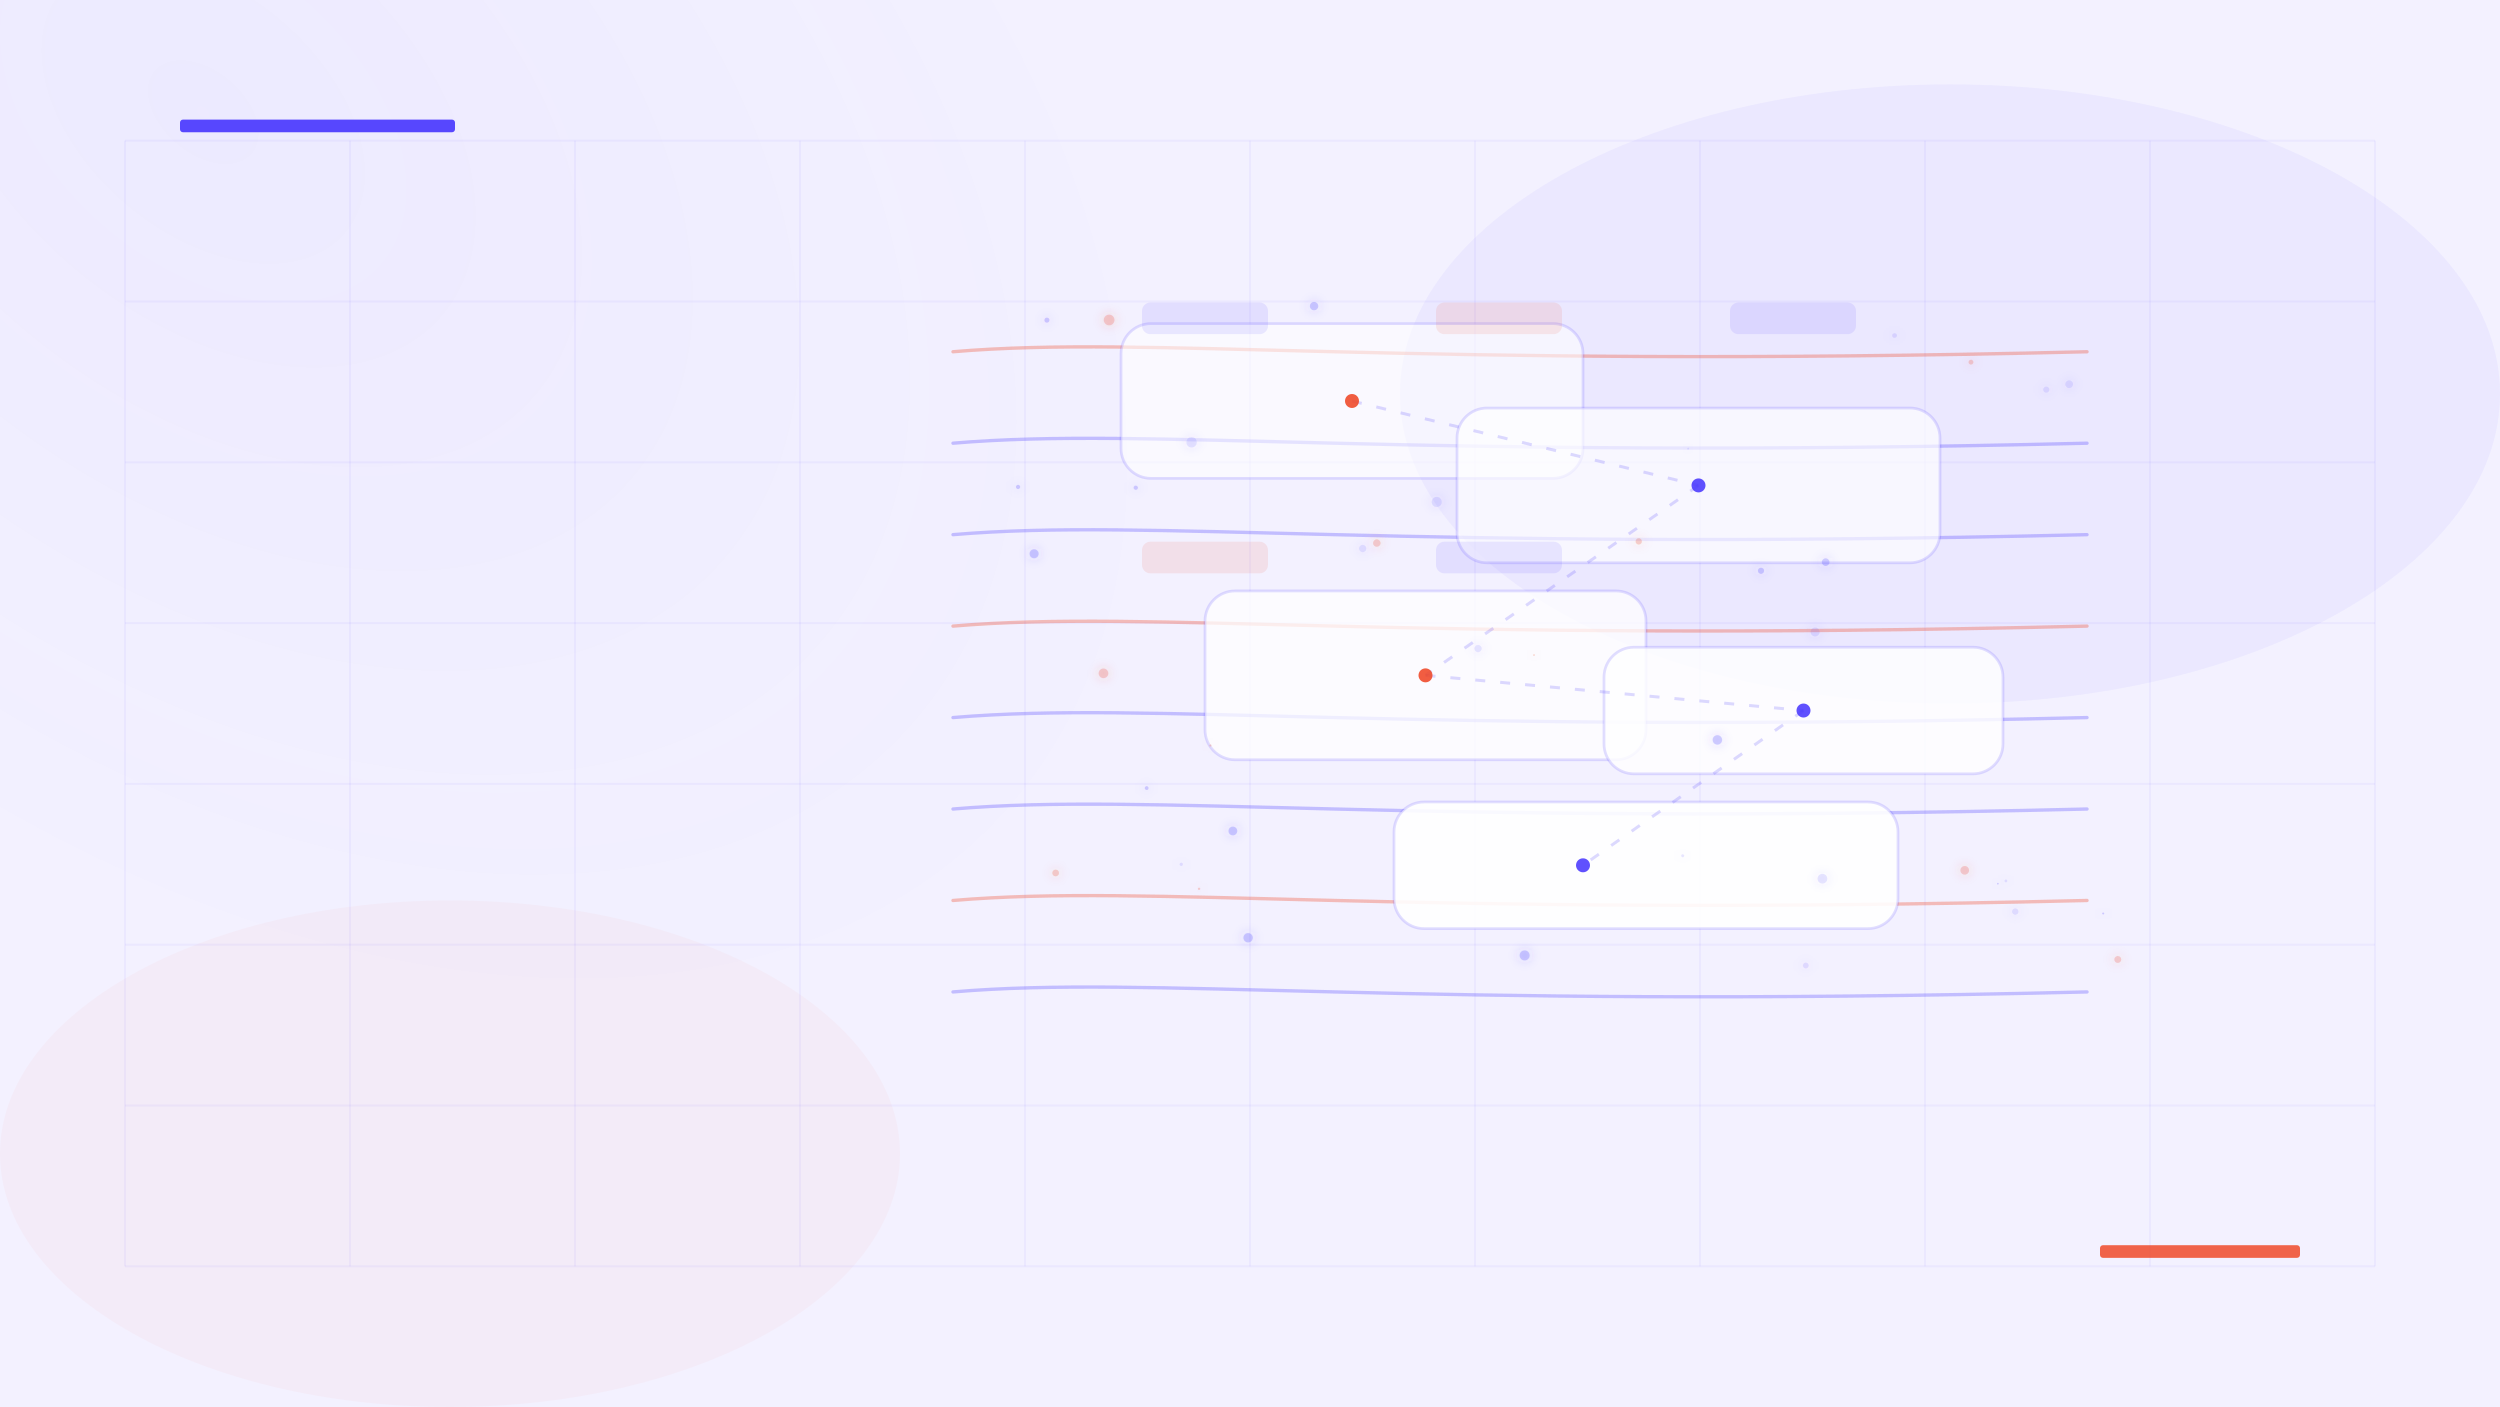
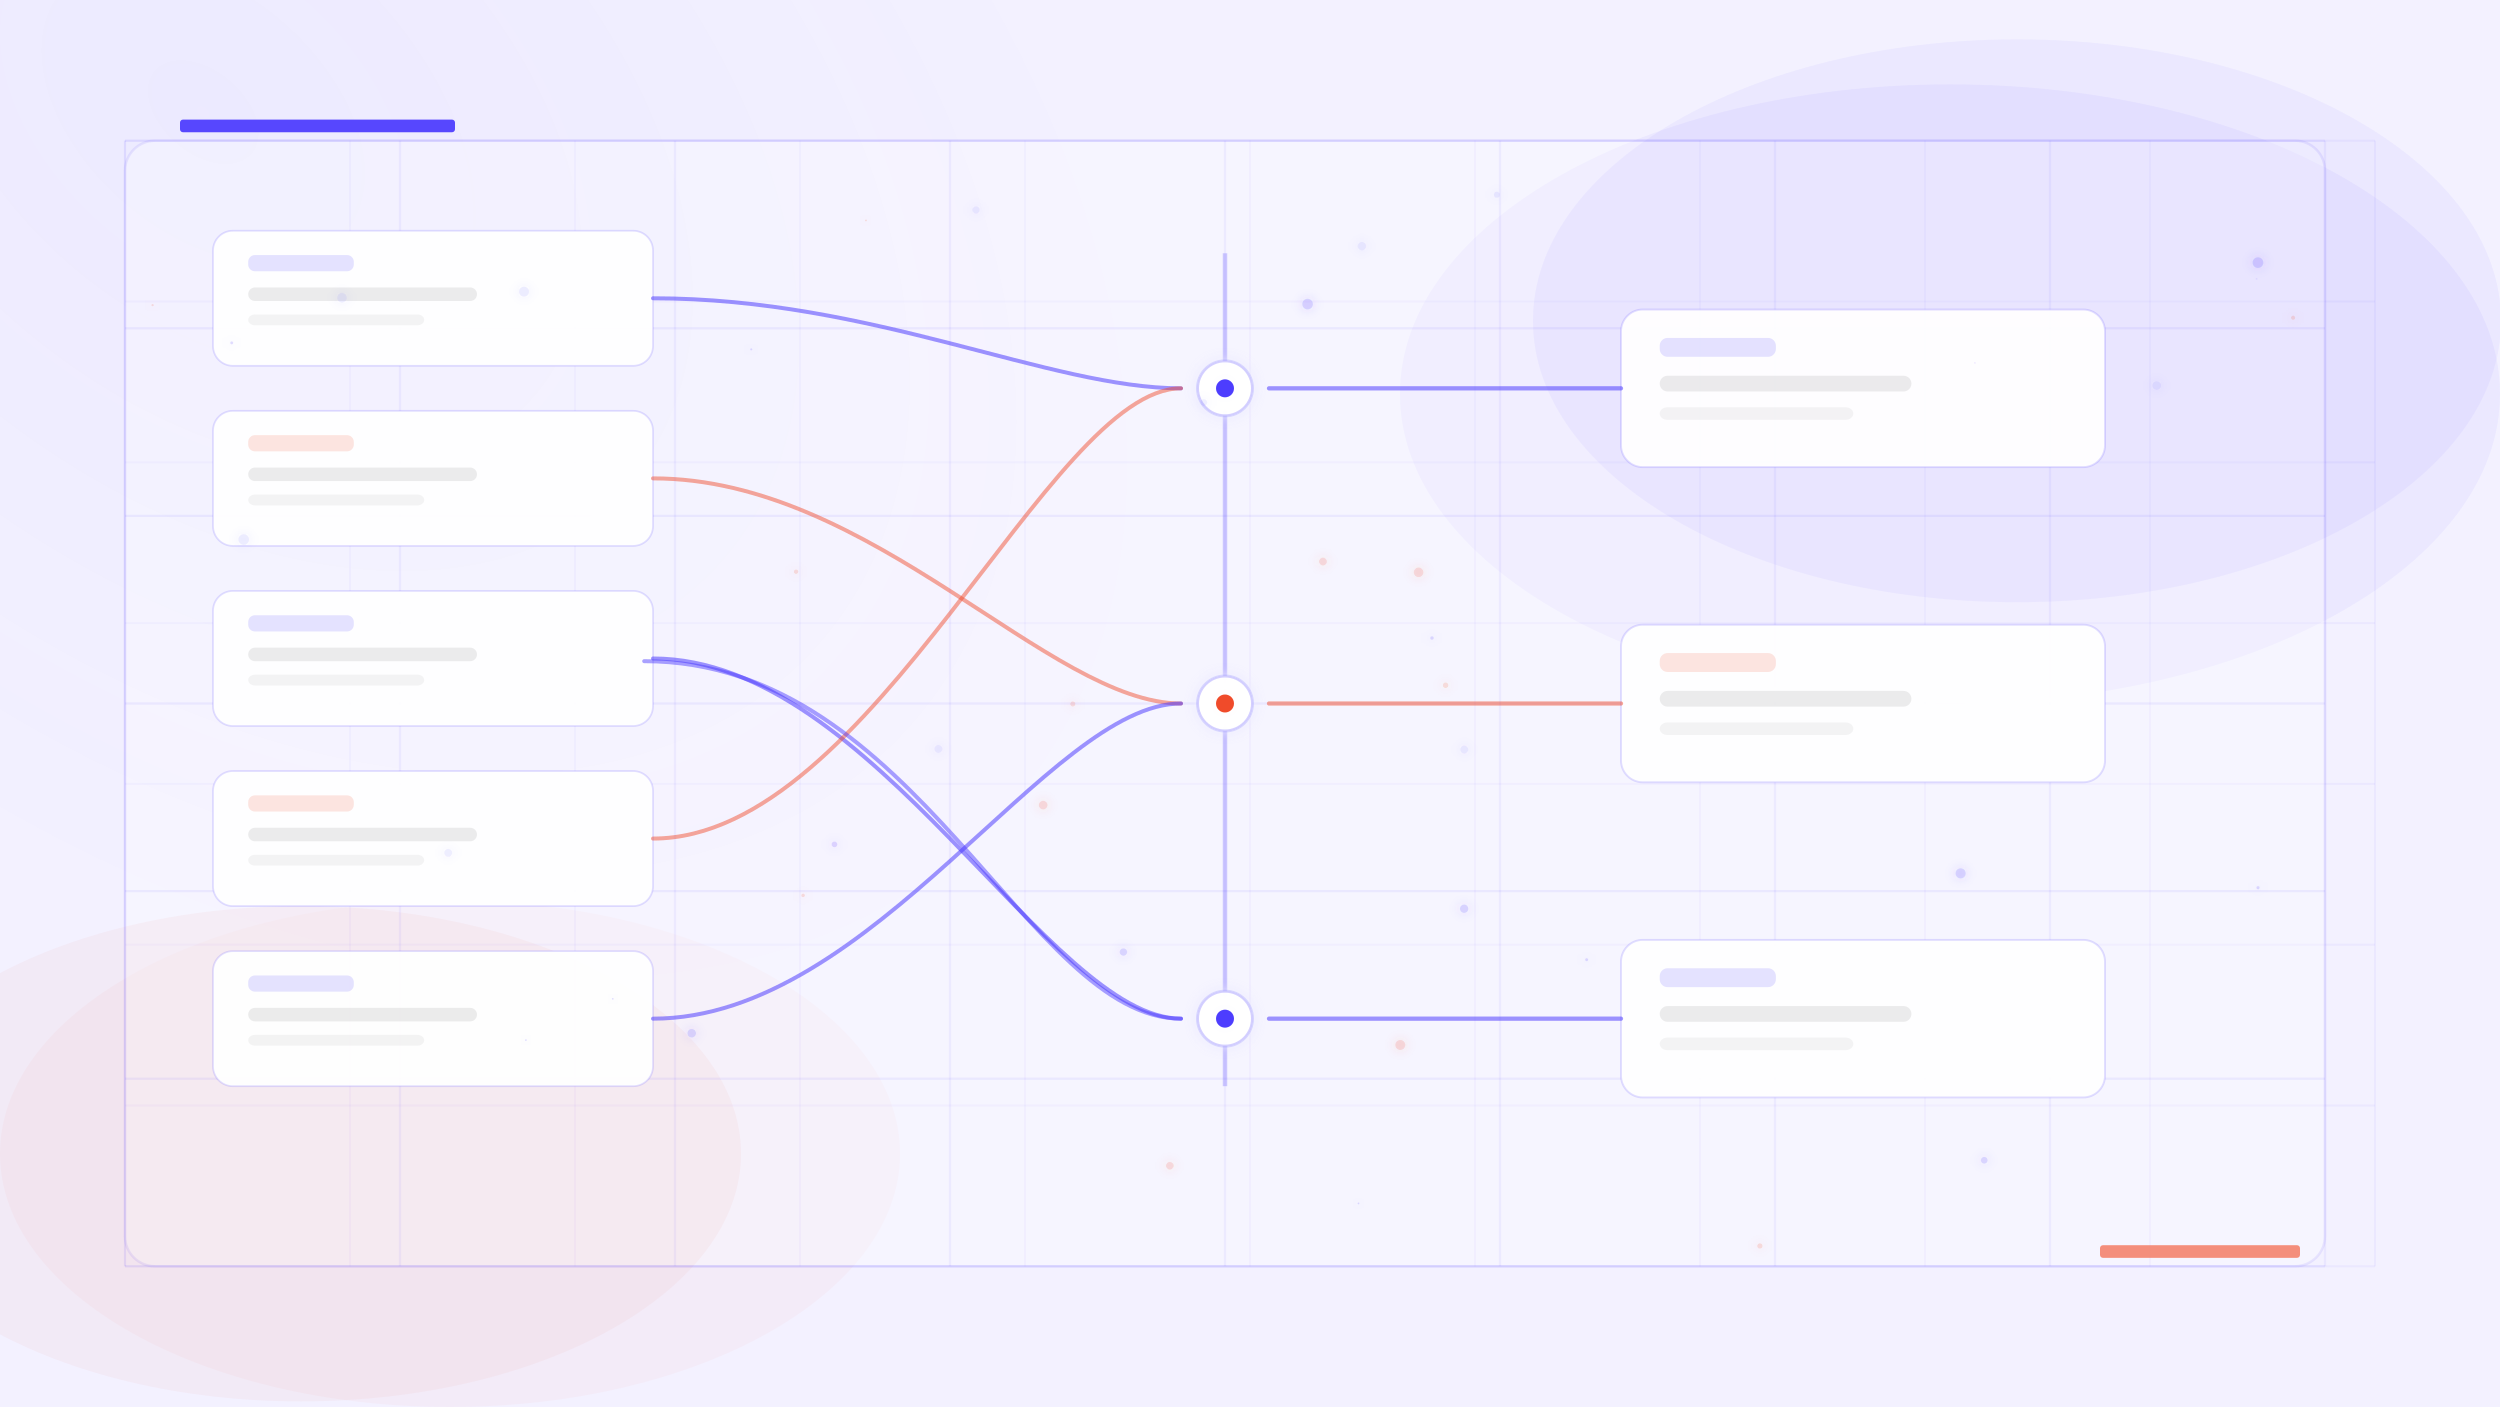
<svg xmlns="http://www.w3.org/2000/svg" width="1672" height="941" viewBox="0 0 1672 941" fill="none">
  <defs>
    <linearGradient id="bgGradient" x1="0" y1="0" x2="1672" y2="941">
      <stop offset="0%" stop-color="#F3F1FF" />
      <stop offset="42%" stop-color="#ECE8FF" />
      <stop offset="100%" stop-color="#E6E1FF" />
    </linearGradient>
    <radialGradient id="violetGlow" cx="0" cy="0" r="1" gradientUnits="userSpaceOnUse" gradientTransform="translate(133.76 75.28) rotate(40) scale(752.4 489.32)">
      <stop offset="0%" stop-color="#4736FE" stop-opacity="0.9" />
      <stop offset="100%" stop-color="#4736FE" stop-opacity="0" />
    </radialGradient>
    <radialGradient id="emberGlow" cx="0" cy="0" r="1" gradientUnits="userSpaceOnUse" gradientTransform="translate(1404.48 583.42) rotate(210) scale(468.16 357.58)">
      <stop offset="0%" stop-color="#EF4523" stop-opacity="0.65" />
      <stop offset="100%" stop-color="#EF4523" stop-opacity="0" />
    </radialGradient>
    <filter id="softGlow" x="-40%" y="-40%" width="180%" height="180%">
      <feGaussianBlur stdDeviation="13.376" result="blur" />
      <feMerge>
        <feMergeNode in="blur" />
        <feMergeNode in="SourceGraphic" />
      </feMerge>
    </filter>
    <filter id="fineGlow" x="-30%" y="-30%" width="160%" height="160%">
      <feGaussianBlur stdDeviation="3.678" result="blur" />
      <feMerge>
        <feMergeNode in="blur" />
        <feMergeNode in="SourceGraphic" />
      </feMerge>
    </filter>
  </defs>
  <rect width="1672" height="941" fill="url(#bgGradient)" />
  <rect width="1672" height="941" fill="url(#violetGlow)" opacity="0.04" />
  <ellipse cx="1304.16" cy="263.48" rx="367.84" ry="207.02" fill="rgba(71,54,254,0.05)" />
  <ellipse cx="300.96" cy="771.62" rx="300.96" ry="169.38" fill="rgba(239,69,35,0.035)" />
  <g>
    <line x1="83.6" y1="94.1" x2="83.6" y2="846.9" stroke="rgba(71,54,254,0.05)" stroke-width="1.338" />
    <line x1="234.08" y1="94.1" x2="234.08" y2="846.9" stroke="rgba(71,54,254,0.05)" stroke-width="1.338" />
    <line x1="384.56" y1="94.1" x2="384.56" y2="846.9" stroke="rgba(71,54,254,0.05)" stroke-width="1.338" />
    <line x1="535.04" y1="94.1" x2="535.04" y2="846.9" stroke="rgba(71,54,254,0.05)" stroke-width="1.338" />
    <line x1="685.52" y1="94.1" x2="685.52" y2="846.9" stroke="rgba(71,54,254,0.05)" stroke-width="1.338" />
    <line x1="836" y1="94.1" x2="836" y2="846.9" stroke="rgba(71,54,254,0.05)" stroke-width="1.338" />
    <line x1="986.48" y1="94.1" x2="986.48" y2="846.9" stroke="rgba(71,54,254,0.05)" stroke-width="1.338" />
    <line x1="1136.96" y1="94.1" x2="1136.96" y2="846.9" stroke="rgba(71,54,254,0.05)" stroke-width="1.338" />
    <line x1="1287.44" y1="94.1" x2="1287.44" y2="846.9" stroke="rgba(71,54,254,0.05)" stroke-width="1.338" />
    <line x1="1437.92" y1="94.1" x2="1437.92" y2="846.9" stroke="rgba(71,54,254,0.05)" stroke-width="1.338" />
    <line x1="1588.4" y1="94.1" x2="1588.4" y2="846.9" stroke="rgba(71,54,254,0.05)" stroke-width="1.338" />
    <line x1="83.6" y1="94.1" x2="1588.4" y2="94.1" stroke="rgba(71,54,254,0.05)" stroke-width="1.338" />
    <line x1="83.6" y1="201.643" x2="1588.4" y2="201.643" stroke="rgba(71,54,254,0.05)" stroke-width="1.338" />
    <line x1="83.6" y1="309.186" x2="1588.4" y2="309.186" stroke="rgba(71,54,254,0.05)" stroke-width="1.338" />
    <line x1="83.6" y1="416.729" x2="1588.4" y2="416.729" stroke="rgba(71,54,254,0.05)" stroke-width="1.338" />
    <line x1="83.6" y1="524.271" x2="1588.4" y2="524.271" stroke="rgba(71,54,254,0.05)" stroke-width="1.338" />
    <line x1="83.6" y1="631.814" x2="1588.4" y2="631.814" stroke="rgba(71,54,254,0.05)" stroke-width="1.338" />
    <line x1="83.6" y1="739.357" x2="1588.4" y2="739.357" stroke="rgba(71,54,254,0.05)" stroke-width="1.338" />
    <line x1="83.6" y1="846.9" x2="1588.4" y2="846.9" stroke="rgba(71,54,254,0.05)" stroke-width="1.338" />
  </g>
  <rect x="120.384" y="79.985" width="183.92" height="8.469" rx="2" fill="rgba(71,54,254,0.9)" />
  <rect x="1404.48" y="832.785" width="133.76" height="8.469" rx="2" fill="rgba(239,69,35,0.82)" />
  <g>
-     <path d="M 637.366 235.25 C 770.792 223.958, 932.307 246.542, 1395.786 235.25" stroke="rgba(239,69,35,0.32)" stroke-width="2.257" fill="none" stroke-linecap="round" />
-     <path d="M 637.366 296.415 C 770.792 285.123, 932.307 307.707, 1395.786 296.415" stroke="rgba(71,54,254,0.28)" stroke-width="2.257" fill="none" stroke-linecap="round" />
-     <path d="M 637.366 357.58 C 770.792 346.288, 932.307 368.872, 1395.786 357.58" stroke="rgba(71,54,254,0.28)" stroke-width="2.257" fill="none" stroke-linecap="round" />
-     <path d="M 637.366 418.745 C 770.792 407.453, 932.307 430.037, 1395.786 418.745" stroke="rgba(239,69,35,0.32)" stroke-width="2.257" fill="none" stroke-linecap="round" />
-     <path d="M 637.366 479.91 C 770.792 468.618, 932.307 491.202, 1395.786 479.91" stroke="rgba(71,54,254,0.28)" stroke-width="2.257" fill="none" stroke-linecap="round" />
-     <path d="M 637.366 541.075 C 770.792 529.783, 932.307 552.367, 1395.786 541.075" stroke="rgba(71,54,254,0.28)" stroke-width="2.257" fill="none" stroke-linecap="round" />
-     <path d="M 637.366 602.24 C 770.792 590.948, 932.307 613.532, 1395.786 602.24" stroke="rgba(239,69,35,0.32)" stroke-width="2.257" fill="none" stroke-linecap="round" />
-     <path d="M 637.366 663.405 C 770.792 652.113, 932.307 674.697, 1395.786 663.405" stroke="rgba(71,54,254,0.28)" stroke-width="2.257" fill="none" stroke-linecap="round" />
-     <rect x="749.725" y="216.43" width="308.986" height="103.51" rx="20.064" fill="rgba(255,255,255,0.56)" stroke="rgba(71,54,254,0.16)" stroke-width="1.839" />
-     <rect x="974.442" y="272.89" width="323.03" height="103.51" rx="20.064" fill="rgba(255,255,255,0.66)" stroke="rgba(71,54,254,0.16)" stroke-width="1.839" />
-     <rect x="805.904" y="395.22" width="294.941" height="112.92" rx="20.064" fill="rgba(255,255,255,0.74)" stroke="rgba(71,54,254,0.16)" stroke-width="1.839" />
-     <rect x="1072.755" y="432.86" width="266.851" height="84.69" rx="20.064" fill="rgba(255,255,255,0.82)" stroke="rgba(71,54,254,0.16)" stroke-width="1.839" />
-     <rect x="932.307" y="536.37" width="337.075" height="84.69" rx="20.064" fill="rgba(255,255,255,0.9)" stroke="rgba(71,54,254,0.16)" stroke-width="1.839" />
-     <rect x="763.77" y="202.315" width="84.269" height="21.172" rx="5.646" fill="rgba(71,54,254,0.1)" />
-     <rect x="960.397" y="202.315" width="84.269" height="21.172" rx="5.646" fill="rgba(239,69,35,0.1)" />
-     <rect x="1157.024" y="202.315" width="84.269" height="21.172" rx="5.646" fill="rgba(71,54,254,0.1)" />
-     <rect x="763.77" y="362.285" width="84.269" height="21.172" rx="5.646" fill="rgba(239,69,35,0.1)" />
-     <rect x="960.397" y="362.285" width="84.269" height="21.172" rx="5.646" fill="rgba(71,54,254,0.1)" />
-     <path d="M 904.218 268.185 L 1135.957 324.645" stroke="rgba(71,54,254,0.18)" stroke-width="2.006" stroke-dasharray="6.688 10.032" fill="none" />
-     <circle cx="904.218" cy="268.185" r="4.682" fill="rgba(239,69,35,0.86)" />
-     <path d="M 1135.957 324.645 L 953.374 451.68" stroke="rgba(71,54,254,0.18)" stroke-width="2.006" stroke-dasharray="6.688 10.032" fill="none" />
-     <circle cx="1135.957" cy="324.645" r="4.682" fill="rgba(71,54,254,0.86)" />
-     <path d="M 953.374 451.68 L 1206.181 475.205" stroke="rgba(71,54,254,0.18)" stroke-width="2.006" stroke-dasharray="6.688 10.032" fill="none" />
-     <circle cx="953.374" cy="451.68" r="4.682" fill="rgba(239,69,35,0.86)" />
-     <path d="M 1206.181 475.205 L 1058.71 578.715" stroke="rgba(71,54,254,0.18)" stroke-width="2.006" stroke-dasharray="6.688 10.032" fill="none" />
-     <circle cx="1206.181" cy="475.205" r="4.682" fill="rgba(71,54,254,0.86)" />
-     <circle cx="1058.71" cy="578.715" r="4.682" fill="rgba(71,54,254,0.86)" />
+     <rect x="83.6" y="94.1" width="1471.36" height="752.8" rx="20.064" fill="rgba(255,255,255,0.28)" stroke="rgba(71,54,254,0.09)" stroke-width="1.672" />
+     <ellipse cx="1348.97" cy="214.548" rx="323.699" ry="188.2" fill="rgba(71,54,254,0.05)" />
+     <ellipse cx="201.309" cy="771.62" rx="294.272" ry="165.616" fill="rgba(239,69,35,0.04)" />
+     <line x1="83.6" y1="94.1" x2="83.6" y2="846.9" stroke="rgba(71,54,254,0.06)" stroke-width="1.505" />
+     <line x1="267.52" y1="94.1" x2="267.52" y2="846.9" stroke="rgba(71,54,254,0.06)" stroke-width="1.505" />
+     <line x1="451.44" y1="94.1" x2="451.44" y2="846.9" stroke="rgba(71,54,254,0.06)" stroke-width="1.505" />
+     <line x1="635.36" y1="94.1" x2="635.36" y2="846.9" stroke="rgba(71,54,254,0.06)" stroke-width="1.505" />
+     <line x1="819.28" y1="94.1" x2="819.28" y2="846.9" stroke="rgba(71,54,254,0.06)" stroke-width="1.505" />
+     <line x1="1003.2" y1="94.1" x2="1003.2" y2="846.9" stroke="rgba(71,54,254,0.06)" stroke-width="1.505" />
+     <line x1="1187.12" y1="94.1" x2="1187.12" y2="846.9" stroke="rgba(71,54,254,0.06)" stroke-width="1.505" />
+     <line x1="1371.04" y1="94.1" x2="1371.04" y2="846.9" stroke="rgba(71,54,254,0.06)" stroke-width="1.505" />
+     <line x1="1554.96" y1="94.1" x2="1554.96" y2="846.9" stroke="rgba(71,54,254,0.06)" stroke-width="1.505" />
+     <line x1="83.6" y1="94.1" x2="1554.96" y2="94.1" stroke="rgba(71,54,254,0.07)" stroke-width="1.505" />
+     <line x1="83.6" y1="219.567" x2="1554.96" y2="219.567" stroke="rgba(71,54,254,0.07)" stroke-width="1.505" />
+     <line x1="83.6" y1="345.033" x2="1554.96" y2="345.033" stroke="rgba(71,54,254,0.07)" stroke-width="1.505" />
+     <line x1="83.6" y1="470.5" x2="1554.96" y2="470.5" stroke="rgba(71,54,254,0.07)" stroke-width="1.505" />
+     <line x1="83.6" y1="595.967" x2="1554.96" y2="595.967" stroke="rgba(71,54,254,0.07)" stroke-width="1.505" />
+     <line x1="83.6" y1="721.433" x2="1554.96" y2="721.433" stroke="rgba(71,54,254,0.07)" stroke-width="1.505" />
+     <line x1="83.6" y1="846.9" x2="1554.96" y2="846.9" stroke="rgba(71,54,254,0.07)" stroke-width="1.505" />
+     <line x1="819.28" y1="169.38" x2="819.28" y2="726.452" stroke="rgba(71,54,254,0.24)" stroke-width="3.01" />
+     <g>
+       <rect x="142.454" y="154.324" width="294.272" height="90.336" rx="13.242" fill="rgba(255,255,255,0.94)" stroke="rgba(71,54,254,0.16)" stroke-width="1.177" />
+       <rect x="165.996" y="170.584" width="70.625" height="10.84" rx="4.517" fill="rgba(71,54,254,0.14)" />
+       <rect x="165.996" y="192.265" width="153.021" height="9.034" rx="4.517" fill="rgba(22,22,22,0.08)" />
+       <rect x="165.996" y="210.332" width="117.709" height="7.227" rx="4.517" fill="rgba(22,22,22,0.05)" />
+     </g>
+     <g>
+       <rect x="142.454" y="274.772" width="294.272" height="90.336" rx="13.242" fill="rgba(255,255,255,0.94)" stroke="rgba(71,54,254,0.16)" stroke-width="1.177" />
+       <rect x="165.996" y="291.032" width="70.625" height="10.84" rx="4.517" fill="rgba(239,69,35,0.14)" />
+       <rect x="165.996" y="312.713" width="153.021" height="9.034" rx="4.517" fill="rgba(22,22,22,0.08)" />
+       <rect x="165.996" y="330.78" width="117.709" height="7.227" rx="4.517" fill="rgba(22,22,22,0.05)" />
+     </g>
+     <g>
+       <rect x="142.454" y="395.22" width="294.272" height="90.336" rx="13.242" fill="rgba(255,255,255,0.94)" stroke="rgba(71,54,254,0.16)" stroke-width="1.177" />
+       <rect x="165.996" y="411.48" width="70.625" height="10.84" rx="4.517" fill="rgba(71,54,254,0.14)" />
+       <rect x="165.996" y="433.161" width="153.021" height="9.034" rx="4.517" fill="rgba(22,22,22,0.08)" />
+       <rect x="165.996" y="451.228" width="117.709" height="7.227" rx="4.517" fill="rgba(22,22,22,0.05)" />
+     </g>
+     <g>
+       <rect x="142.454" y="515.668" width="294.272" height="90.336" rx="13.242" fill="rgba(255,255,255,0.94)" stroke="rgba(71,54,254,0.16)" stroke-width="1.177" />
+       <rect x="165.996" y="531.928" width="70.625" height="10.84" rx="4.517" fill="rgba(239,69,35,0.14)" />
+       <rect x="165.996" y="553.609" width="153.021" height="9.034" rx="4.517" fill="rgba(22,22,22,0.08)" />
+       <rect x="165.996" y="571.676" width="117.709" height="7.227" rx="4.517" fill="rgba(22,22,22,0.05)" />
+     </g>
+     <g>
+       <rect x="142.454" y="636.116" width="294.272" height="90.336" rx="13.242" fill="rgba(255,255,255,0.94)" stroke="rgba(71,54,254,0.16)" stroke-width="1.177" />
+       <rect x="165.996" y="652.376" width="70.625" height="10.84" rx="4.517" fill="rgba(71,54,254,0.14)" />
+       <rect x="165.996" y="674.057" width="153.021" height="9.034" rx="4.517" fill="rgba(22,22,22,0.08)" />
+       <rect x="165.996" y="692.124" width="117.709" height="7.227" rx="4.517" fill="rgba(22,22,22,0.05)" />
+     </g>
+     <g>
+       <rect x="1084.125" y="207.02" width="323.699" height="105.392" rx="14.566" fill="rgba(255,255,255,0.94)" stroke="rgba(71,54,254,0.16)" stroke-width="1.295" />
+       <rect x="1110.021" y="225.991" width="77.688" height="12.647" rx="5.27" fill="rgba(71,54,254,0.14)" />
+       <rect x="1110.021" y="251.285" width="168.324" height="10.539" rx="5.27" fill="rgba(22,22,22,0.08)" />
+       <rect x="1110.021" y="272.363" width="129.48" height="8.431" rx="5.27" fill="rgba(22,22,22,0.05)" />
+     </g>
+     <g>
+       <rect x="1084.125" y="417.804" width="323.699" height="105.392" rx="14.566" fill="rgba(255,255,255,0.94)" stroke="rgba(71,54,254,0.16)" stroke-width="1.295" />
+       <rect x="1110.021" y="436.775" width="77.688" height="12.647" rx="5.27" fill="rgba(239,69,35,0.14)" />
+       <rect x="1110.021" y="462.069" width="168.324" height="10.539" rx="5.27" fill="rgba(22,22,22,0.08)" />
+       <rect x="1110.021" y="483.147" width="129.48" height="8.431" rx="5.27" fill="rgba(22,22,22,0.05)" />
+     </g>
+     <g>
+       <rect x="1084.125" y="628.588" width="323.699" height="105.392" rx="14.566" fill="rgba(255,255,255,0.94)" stroke="rgba(71,54,254,0.16)" stroke-width="1.295" />
+       <rect x="1110.021" y="647.559" width="77.688" height="12.647" rx="5.27" fill="rgba(71,54,254,0.14)" />
+       <rect x="1110.021" y="672.853" width="168.324" height="10.539" rx="5.27" fill="rgba(22,22,22,0.08)" />
+       <rect x="1110.021" y="693.931" width="129.48" height="8.431" rx="5.27" fill="rgba(22,22,22,0.05)" />
+     </g>
+     <path d="M 436.726 199.492 C 583.862 199.492, 701.571 259.716, 789.853 259.716" stroke="rgba(71,54,254,0.52)" stroke-width="2.675" fill="none" stroke-linecap="round" />
+     <path d="M 436.726 319.94 C 583.862 319.94, 701.571 470.5, 789.853 470.5" stroke="rgba(239,69,35,0.46)" stroke-width="2.675" fill="none" stroke-linecap="round" />
+     <path d="M 436.726 440.388 C 583.862 440.388, 701.571 681.284, 789.853 681.284" stroke="rgba(71,54,254,0.52)" stroke-width="2.675" fill="none" stroke-linecap="round" />
+     <path d="M 436.726 560.836 C 583.862 560.836, 701.571 259.716, 789.853 259.716" stroke="rgba(239,69,35,0.46)" stroke-width="2.675" fill="none" stroke-linecap="round" />
+     <path d="M 436.726 681.284 C 583.862 681.284, 701.571 470.5, 789.853 470.5" stroke="rgba(71,54,254,0.52)" stroke-width="2.675" fill="none" stroke-linecap="round" />
+     <path d="M 848.707 259.716 C 936.989 259.716, 981.13 259.716, 1084.125 259.716" stroke="rgba(71,54,254,0.52)" stroke-width="2.842" fill="none" stroke-linecap="round" />
+     <path d="M 848.707 470.5 C 936.989 470.5, 981.13 470.5, 1084.125 470.5" stroke="rgba(239,69,35,0.48)" stroke-width="2.842" fill="none" stroke-linecap="round" />
+     <path d="M 848.707 681.284 C 936.989 681.284, 981.13 681.284, 1084.125 681.284" stroke="rgba(71,54,254,0.52)" stroke-width="2.842" fill="none" stroke-linecap="round" />
+     <path d="M 430.841 442.195 C 613.29 442.195, 686.858 681.284, 789.853 681.284" stroke="rgba(71,54,254,0.46)" stroke-width="2.675" fill="none" stroke-linecap="round" />
    <g filter="url(#fineGlow)">
-       <circle cx="680.87" cy="325.67" r="1.41" fill="rgba(71,54,254,0.22)" />
-       <circle cx="1148.59" cy="494.85" r="3.17" fill="rgba(71,54,254,0.22)" />
-       <circle cx="1129.04" cy="300.08" r="0.63" fill="rgba(71,54,254,0.12)" />
-       <circle cx="1383.86" cy="256.98" r="2.60" fill="rgba(71,54,254,0.12)" />
-       <circle cx="960.87" cy="335.71" r="3.39" fill="rgba(71,54,254,0.12)" />
-       <circle cx="1177.76" cy="381.74" r="2.06" fill="rgba(71,54,254,0.22)" />
-       <circle cx="1218.84" cy="587.67" r="3.24" fill="rgba(71,54,254,0.12)" />
-       <circle cx="700.17" cy="214.11" r="1.70" fill="rgba(71,54,254,0.22)" />
-       <circle cx="1267.10" cy="224.40" r="1.58" fill="rgba(71,54,254,0.12)" />
-       <circle cx="1221.00" cy="375.97" r="2.56" fill="rgba(71,54,254,0.22)" />
-       <circle cx="1314.02" cy="582.07" r="2.89" fill="rgba(239,69,35,0.22)" />
-       <circle cx="759.60" cy="326.18" r="1.42" fill="rgba(71,54,254,0.22)" />
-       <circle cx="790.04" cy="578.08" r="1.07" fill="rgba(71,54,254,0.12)" />
-       <circle cx="1025.96" cy="438.11" r="0.60" fill="rgba(239,69,35,0.22)" />
-       <circle cx="691.61" cy="370.36" r="3.03" fill="rgba(71,54,254,0.22)" />
-       <circle cx="1096.00" cy="362.09" r="2.11" fill="rgba(239,69,35,0.22)" />
-       <circle cx="1406.62" cy="610.95" r="0.66" fill="rgba(71,54,254,0.22)" />
-       <circle cx="801.93" cy="594.43" r="0.79" fill="rgba(239,69,35,0.22)" />
-       <circle cx="911.37" cy="366.84" r="2.45" fill="rgba(71,54,254,0.12)" />
-       <circle cx="809.52" cy="498.61" r="0.74" fill="rgba(239,69,35,0.22)" />
-       <circle cx="1207.73" cy="645.73" r="1.93" fill="rgba(71,54,254,0.12)" />
-       <circle cx="1416.38" cy="641.70" r="2.33" fill="rgba(239,69,35,0.22)" />
-       <circle cx="796.94" cy="295.79" r="3.49" fill="rgba(71,54,254,0.12)" />
-       <circle cx="1318.20" cy="242.21" r="1.62" fill="rgba(239,69,35,0.22)" />
-       <circle cx="988.51" cy="433.74" r="2.44" fill="rgba(71,54,254,0.12)" />
-       <circle cx="1368.54" cy="260.58" r="2.08" fill="rgba(71,54,254,0.12)" />
-       <circle cx="834.73" cy="627.17" r="3.13" fill="rgba(71,54,254,0.22)" />
-       <circle cx="920.81" cy="363.22" r="2.49" fill="rgba(239,69,35,0.22)" />
-       <circle cx="741.79" cy="214.00" r="3.58" fill="rgba(239,69,35,0.22)" />
-       <circle cx="1336.18" cy="591.03" r="0.60" fill="rgba(71,54,254,0.22)" />
-       <circle cx="738.00" cy="450.33" r="3.23" fill="rgba(239,69,35,0.22)" />
-       <circle cx="1341.56" cy="589.17" r="0.90" fill="rgba(71,54,254,0.12)" />
-       <circle cx="824.54" cy="555.77" r="2.93" fill="rgba(71,54,254,0.22)" />
-       <circle cx="878.85" cy="204.73" r="2.79" fill="rgba(71,54,254,0.22)" />
-       <circle cx="1213.92" cy="422.66" r="3.00" fill="rgba(71,54,254,0.12)" />
-       <circle cx="766.89" cy="527.07" r="1.27" fill="rgba(71,54,254,0.22)" />
-       <circle cx="1347.81" cy="609.66" r="2.15" fill="rgba(71,54,254,0.12)" />
-       <circle cx="1019.67" cy="638.98" r="3.35" fill="rgba(71,54,254,0.22)" />
-       <circle cx="1125.39" cy="572.32" r="1.00" fill="rgba(71,54,254,0.12)" />
-       <circle cx="706.02" cy="583.86" r="2.25" fill="rgba(239,69,35,0.22)" />
+       <circle cx="819.28" cy="259.716" r="18.392" fill="rgba(255,255,255,0.96)" stroke="rgba(71,54,254,0.24)" stroke-width="2.006" />
+       <circle cx="819.28" cy="259.716" r="6.019" fill="rgba(71,54,254,0.96)" />
+     </g>
+     <g filter="url(#fineGlow)">
+       <circle cx="819.28" cy="470.5" r="18.392" fill="rgba(255,255,255,0.96)" stroke="rgba(71,54,254,0.24)" stroke-width="2.006" />
+       <circle cx="819.28" cy="470.5" r="6.019" fill="rgba(239,69,35,0.96)" />
+     </g>
+     <g filter="url(#fineGlow)">
+       <circle cx="819.28" cy="681.284" r="18.392" fill="rgba(255,255,255,0.96)" stroke="rgba(71,54,254,0.24)" stroke-width="2.006" />
+       <circle cx="819.28" cy="681.284" r="6.019" fill="rgba(71,54,254,0.96)" />
+     </g>
+     <g filter="url(#fineGlow)">
+       <circle cx="1442.38" cy="257.84" r="2.90" fill="rgba(71,54,254,0.08)" />
+       <circle cx="351.71" cy="695.63" r="0.60" fill="rgba(71,54,254,0.16)" />
+       <circle cx="537.11" cy="598.84" r="1.14" fill="rgba(239,69,35,0.16)" />
+       <circle cx="1001.10" cy="130.26" r="2.00" fill="rgba(71,54,254,0.08)" />
+       <circle cx="751.34" cy="636.72" r="2.47" fill="rgba(71,54,254,0.16)" />
+       <circle cx="908.61" cy="804.84" r="0.60" fill="rgba(71,54,254,0.16)" />
+       <circle cx="957.70" cy="426.71" r="1.16" fill="rgba(71,54,254,0.16)" />
+       <circle cx="979.30" cy="501.29" r="2.59" fill="rgba(71,54,254,0.08)" />
+       <circle cx="966.81" cy="458.29" r="1.79" fill="rgba(239,69,35,0.16)" />
+       <circle cx="1510.17" cy="593.70" r="1.06" fill="rgba(71,54,254,0.16)" />
+       <circle cx="627.58" cy="500.90" r="2.64" fill="rgba(71,54,254,0.08)" />
+       <circle cx="979.21" cy="607.75" r="2.77" fill="rgba(71,54,254,0.16)" />
+       <circle cx="558.08" cy="564.72" r="1.89" fill="rgba(71,54,254,0.16)" />
+       <circle cx="409.82" cy="668.02" r="0.60" fill="rgba(71,54,254,0.16)" />
+       <circle cx="1533.63" cy="212.50" r="1.34" fill="rgba(239,69,35,0.16)" />
+       <circle cx="579.16" cy="147.42" r="0.60" fill="rgba(239,69,35,0.16)" />
+       <circle cx="1061.16" cy="641.84" r="0.99" fill="rgba(71,54,254,0.16)" />
+       <circle cx="502.44" cy="233.65" r="0.67" fill="rgba(71,54,254,0.16)" />
+       <circle cx="102.03" cy="204.07" r="0.73" fill="rgba(239,69,35,0.16)" />
+       <circle cx="697.66" cy="538.45" r="2.85" fill="rgba(239,69,35,0.16)" />
+       <circle cx="163.01" cy="360.82" r="3.54" fill="rgba(71,54,254,0.08)" />
+       <circle cx="652.81" cy="140.40" r="2.41" fill="rgba(71,54,254,0.08)" />
+       <circle cx="1510.12" cy="175.64" r="3.59" fill="rgba(71,54,254,0.16)" />
+       <circle cx="462.61" cy="691.03" r="2.84" fill="rgba(71,54,254,0.16)" />
+       <circle cx="874.52" cy="203.38" r="3.56" fill="rgba(71,54,254,0.16)" />
+       <circle cx="948.74" cy="382.76" r="3.16" fill="rgba(239,69,35,0.16)" />
+       <circle cx="350.47" cy="195.05" r="3.33" fill="rgba(71,54,254,0.08)" />
+       <circle cx="910.86" cy="164.61" r="2.79" fill="rgba(71,54,254,0.08)" />
+       <circle cx="532.41" cy="382.36" r="1.41" fill="rgba(239,69,35,0.16)" />
+       <circle cx="1311.27" cy="584.12" r="3.40" fill="rgba(71,54,254,0.16)" />
+       <circle cx="1320.82" cy="242.71" r="0.60" fill="rgba(71,54,254,0.08)" />
+       <circle cx="1177.01" cy="833.30" r="1.69" fill="rgba(239,69,35,0.16)" />
+       <circle cx="782.39" cy="779.64" r="2.52" fill="rgba(239,69,35,0.16)" />
+       <circle cx="299.76" cy="570.38" r="2.61" fill="rgba(71,54,254,0.08)" />
+       <circle cx="1509.21" cy="186.54" r="0.60" fill="rgba(71,54,254,0.08)" />
+       <circle cx="884.80" cy="375.56" r="2.58" fill="rgba(239,69,35,0.16)" />
+       <circle cx="805.07" cy="269.19" r="2.29" fill="rgba(71,54,254,0.08)" />
+       <circle cx="717.49" cy="470.82" r="1.65" fill="rgba(239,69,35,0.16)" />
+       <circle cx="228.73" cy="199.12" r="3.22" fill="rgba(71,54,254,0.08)" />
+       <circle cx="1327.06" cy="775.99" r="2.25" fill="rgba(71,54,254,0.16)" />
+       <circle cx="936.51" cy="698.87" r="3.31" fill="rgba(239,69,35,0.16)" />
+       <circle cx="154.96" cy="229.31" r="0.97" fill="rgba(71,54,254,0.16)" />
    </g>
  </g>
</svg>
